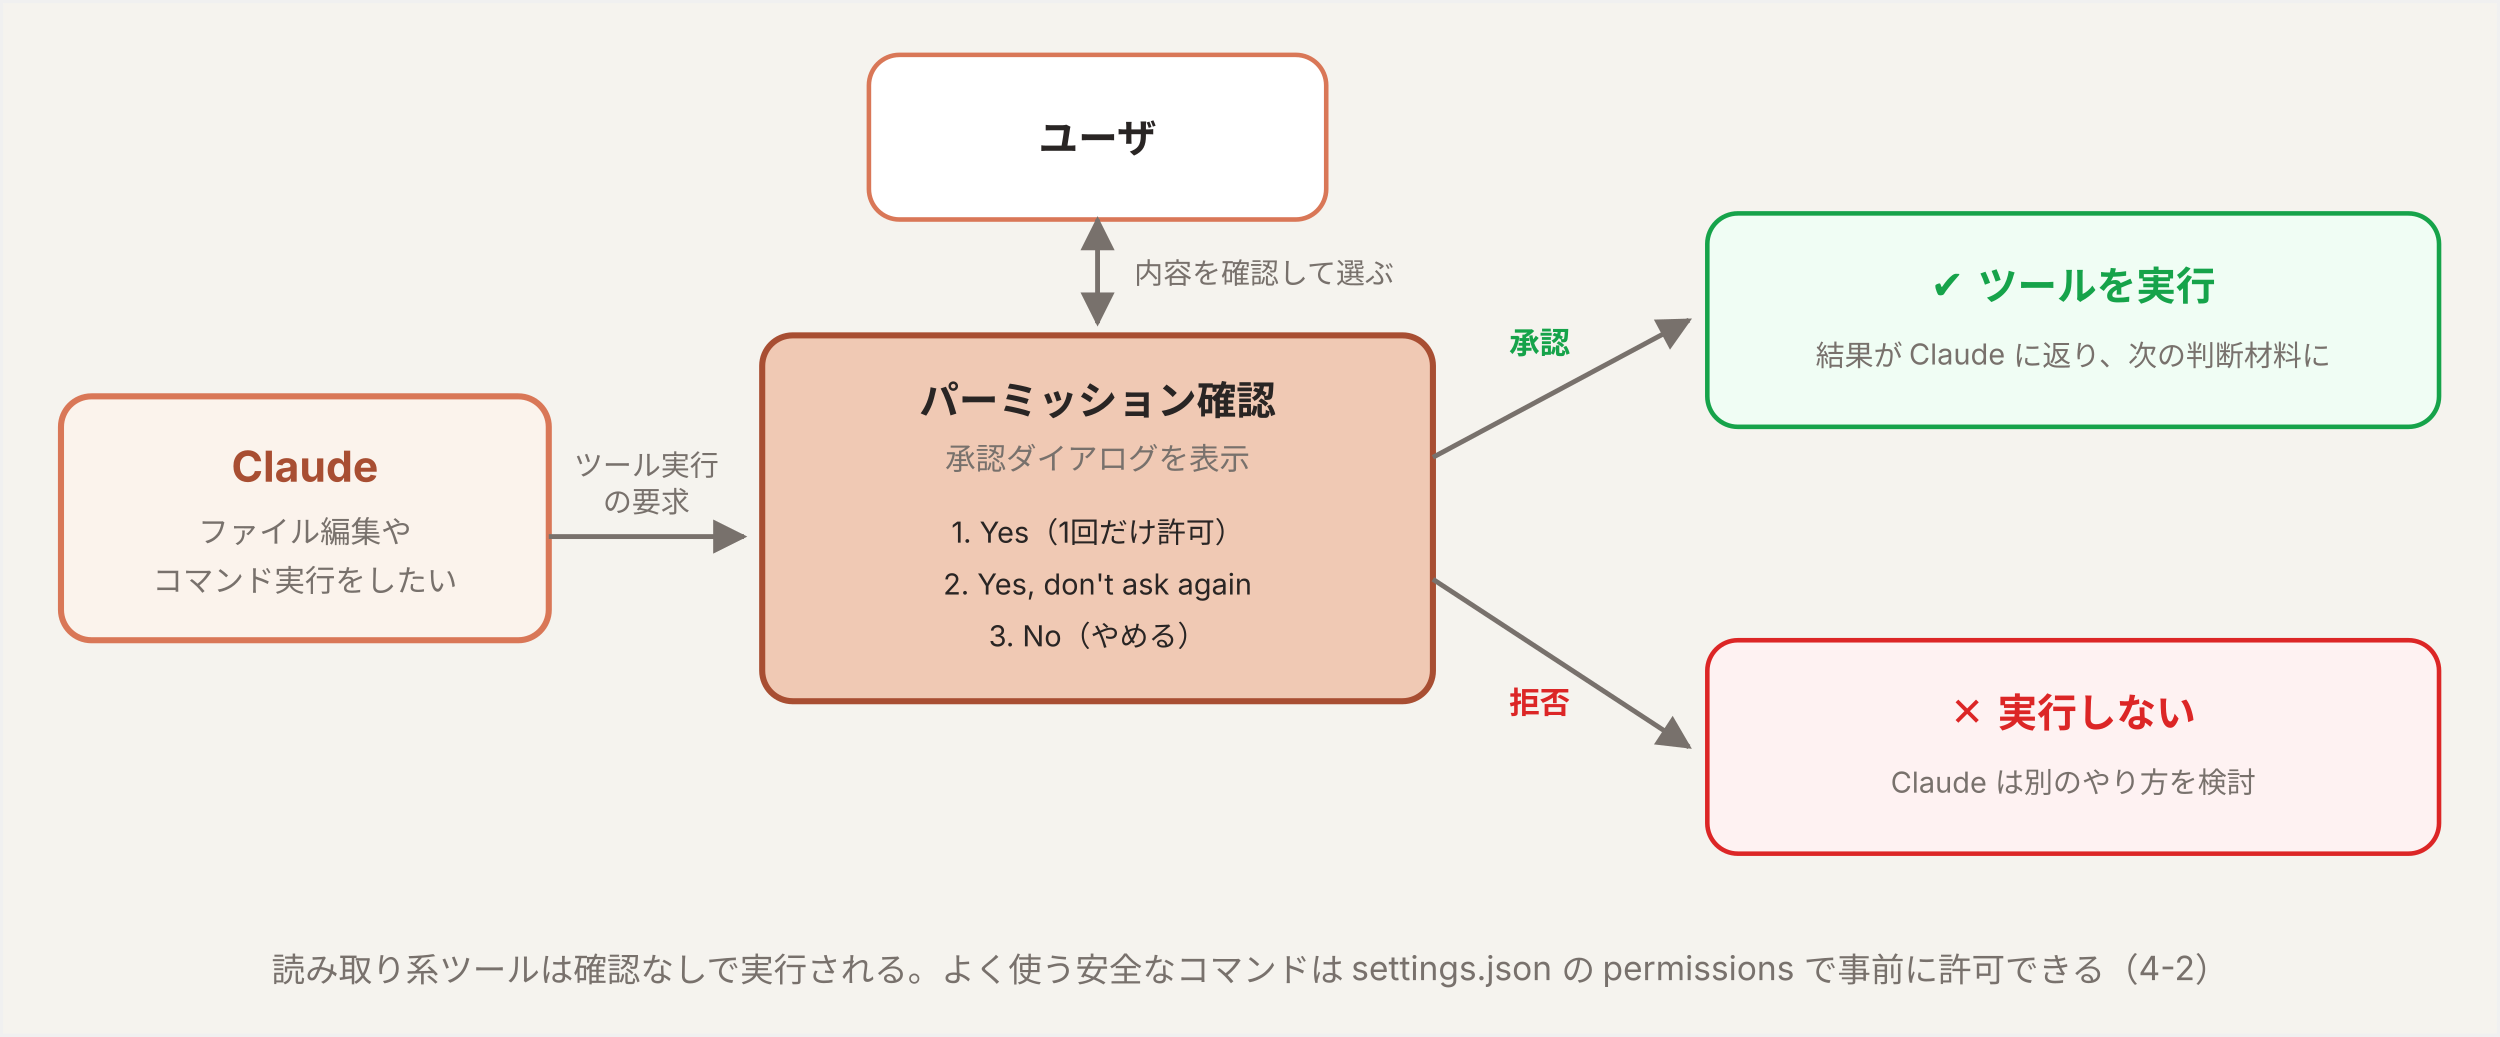
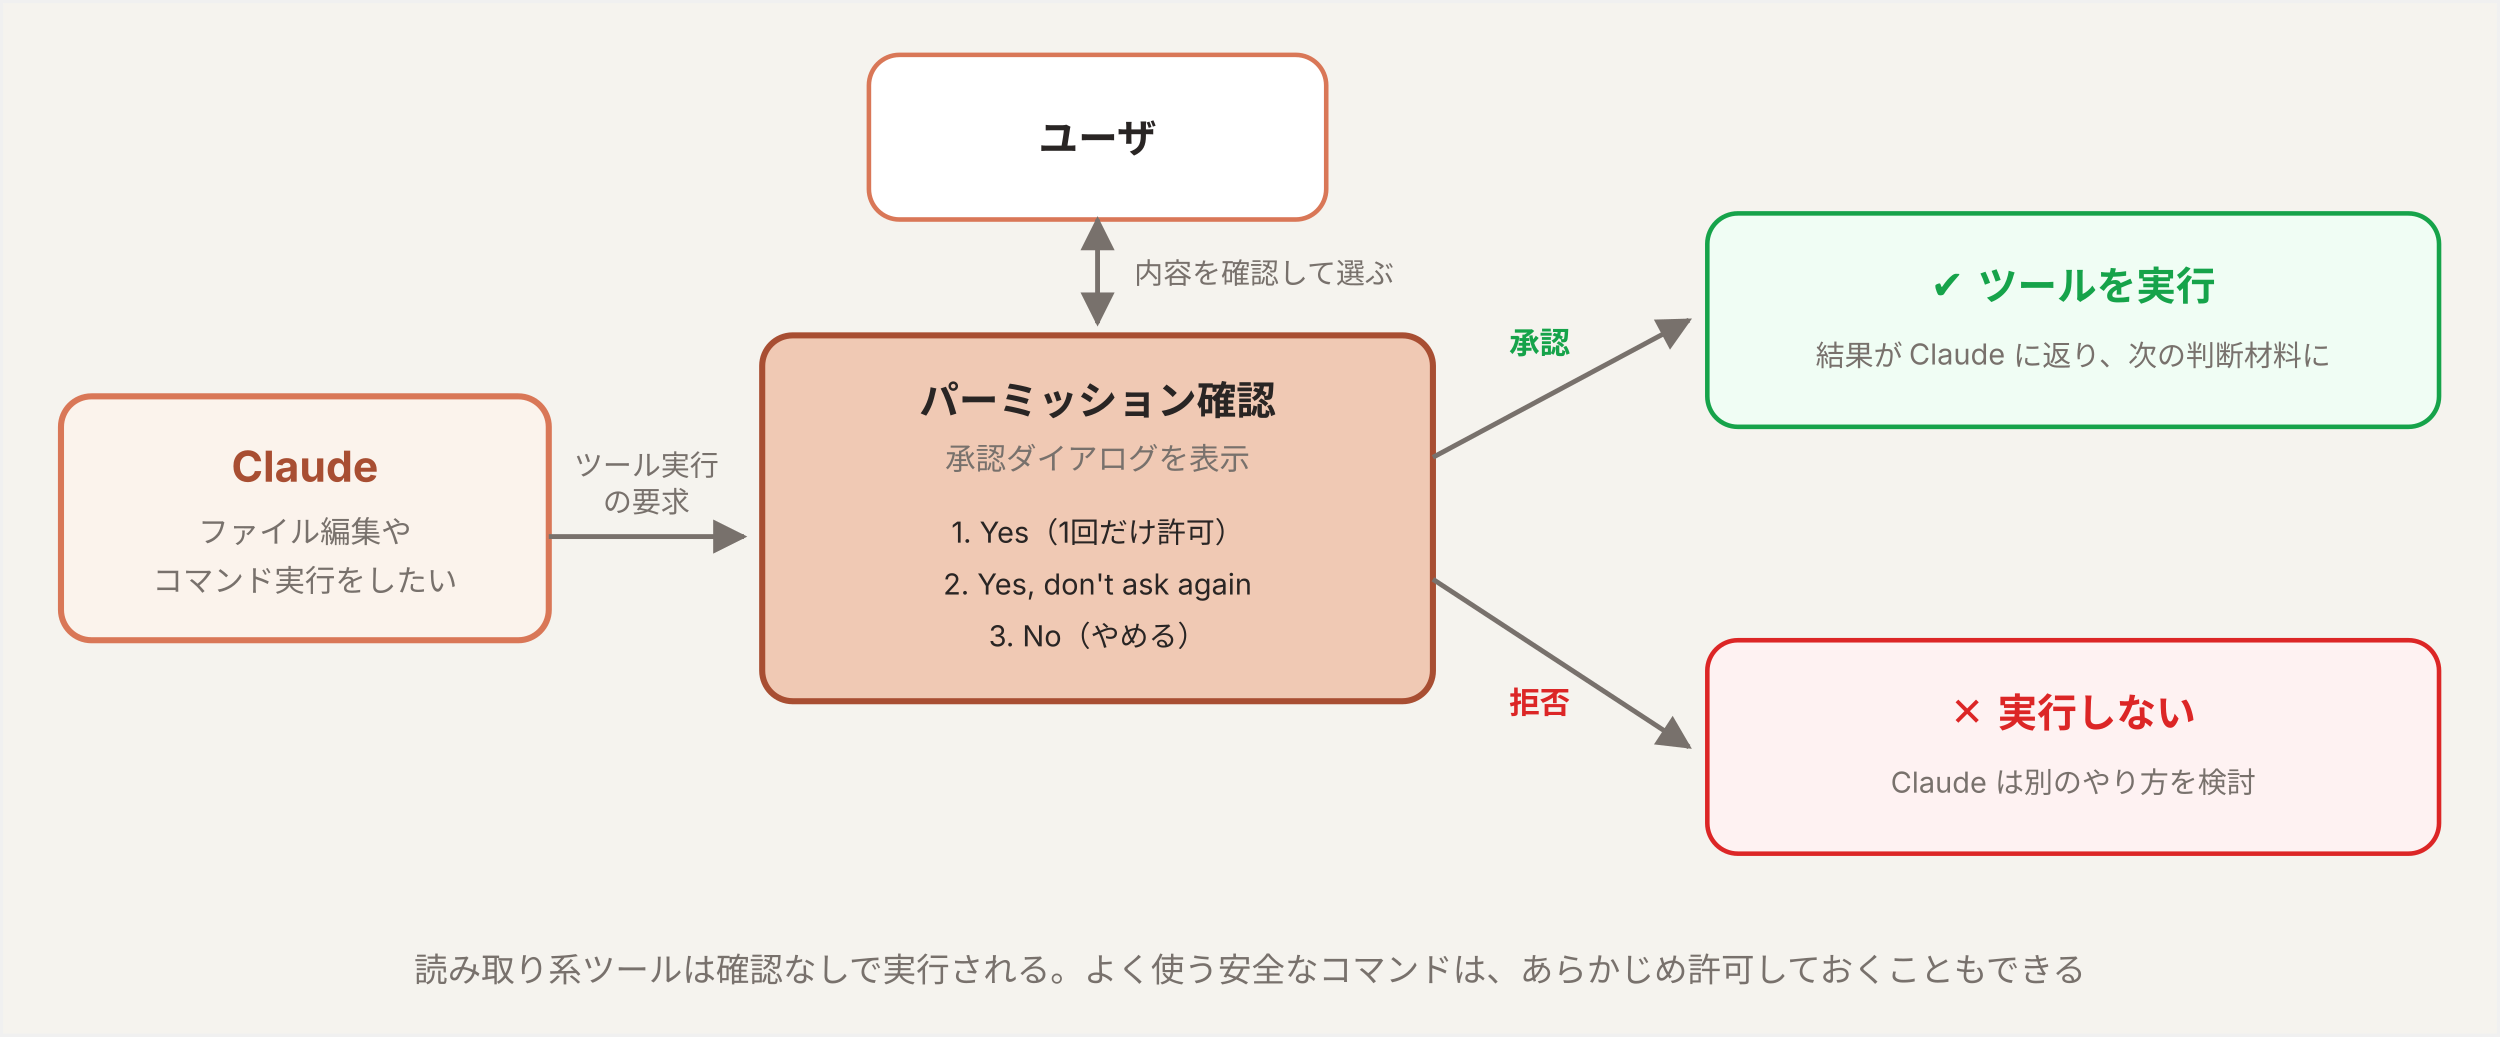
<svg xmlns="http://www.w3.org/2000/svg" viewBox="0 0 820 340" font-family="-apple-system, BlinkMacSystemFont, 'Hiragino Sans', 'Noto Sans JP', sans-serif">
  <defs>
    <marker id="arrow" viewBox="0 0 10 10" refX="9" refY="5" markerWidth="7" markerHeight="7" orient="auto-start-reverse">
      <path d="M 0 0 L 10 5 L 0 10 z" fill="#78716c" />
    </marker>
  </defs>
  <rect x="1" y="1" width="818" height="338" fill="#f5f3ee" />
  <rect x="20" y="130" width="160" height="80" rx="10" fill="#fbf3ec" stroke="#d97757" stroke-width="2" />
  <text x="100" y="158" font-size="14" font-weight="700" fill="#a84e32" text-anchor="middle">Claude</text>
  <text x="100" y="178" font-size="10" fill="#78716c" text-anchor="middle">ファイル編集や</text>
  <text x="100" y="194" font-size="10" fill="#78716c" text-anchor="middle">コマンド実行をしたい</text>
  <line x1="180" y1="176" x2="244" y2="176" stroke="#78716c" stroke-width="1.6" marker-end="url(#arrow)" />
  <text x="212" y="156" font-size="9.5" fill="#78716c" text-anchor="middle">ツール実行</text>
  <text x="212" y="168" font-size="9.5" fill="#78716c" text-anchor="middle">の要求</text>
  <rect x="285" y="18" width="150" height="54" rx="10" fill="#ffffff" stroke="#d97757" stroke-width="1.5" />
  <text x="360" y="50" font-size="13" font-weight="700" fill="#292524" text-anchor="middle">ユーザ</text>
  <line x1="360" y1="72" x2="360" y2="106" stroke="#78716c" stroke-width="1.6" marker-start="url(#arrow)" marker-end="url(#arrow)" />
  <text x="372" y="93" font-size="9.5" fill="#78716c">内容を確認して選ぶ</text>
  <rect x="250" y="110" width="220" height="120" rx="10" fill="#f0c9b4" stroke="#a84e32" stroke-width="2" />
  <text x="360" y="136" font-size="13" font-weight="700" fill="#292524" text-anchor="middle">パーミッション確認</text>
  <text x="360" y="154" font-size="10" fill="#78716c" text-anchor="middle">承認ダイアログを表示</text>
  <text x="360" y="178" font-size="9.5" fill="#292524" text-anchor="middle">1. Yes（1回だけ許可）</text>
  <text x="360" y="195" font-size="9.5" fill="#292524" text-anchor="middle">2. Yes, don't ask again</text>
  <text x="360" y="212" font-size="9.5" fill="#292524" text-anchor="middle">3. No（やめる）</text>
  <line x1="470" y1="150" x2="554" y2="105" stroke="#78716c" stroke-width="1.6" marker-end="url(#arrow)" />
  <text x="505" y="116" font-size="10" font-weight="700" fill="#16a34a" text-anchor="middle">承認</text>
  <line x1="470" y1="190" x2="554" y2="245" stroke="#78716c" stroke-width="1.6" marker-end="url(#arrow)" />
  <text x="505" y="234" font-size="10" font-weight="700" fill="#dc2626" text-anchor="middle">拒否</text>
  <rect x="560" y="70" width="240" height="70" rx="10" fill="#f0fdf4" stroke="#16a34a" stroke-width="1.5" />
  <text x="680" y="98" font-size="13" font-weight="700" fill="#16a34a" text-anchor="middle">✔ ツールを実行</text>
  <text x="680" y="120" font-size="9.5" fill="#78716c" text-anchor="middle">結果が Claude に返り、次の判断材料に</text>
  <rect x="560" y="210" width="240" height="70" rx="10" fill="#fef2f2" stroke="#dc2626" stroke-width="1.5" />
  <text x="680" y="238" font-size="13" font-weight="700" fill="#dc2626" text-anchor="middle">✕ 実行しない</text>
  <text x="680" y="260" font-size="9.5" fill="#78716c" text-anchor="middle">Claude は別のやり方を検討</text>
-   <text x="410" y="322" font-size="11" fill="#78716c" text-anchor="middle">読み取り系ツールは確認なしで実行される。よく使う安全なコマンドは settings.json の permissions で事前に許可できる（4-2）</text>
+   <text x="410" y="322" font-size="11" fill="#78716c" text-anchor="middle">読み取り系ツールは確認なしで実行される。よく使う安全なコマンドは、あらかじめ許可しておくこともできる</text>
</svg>
